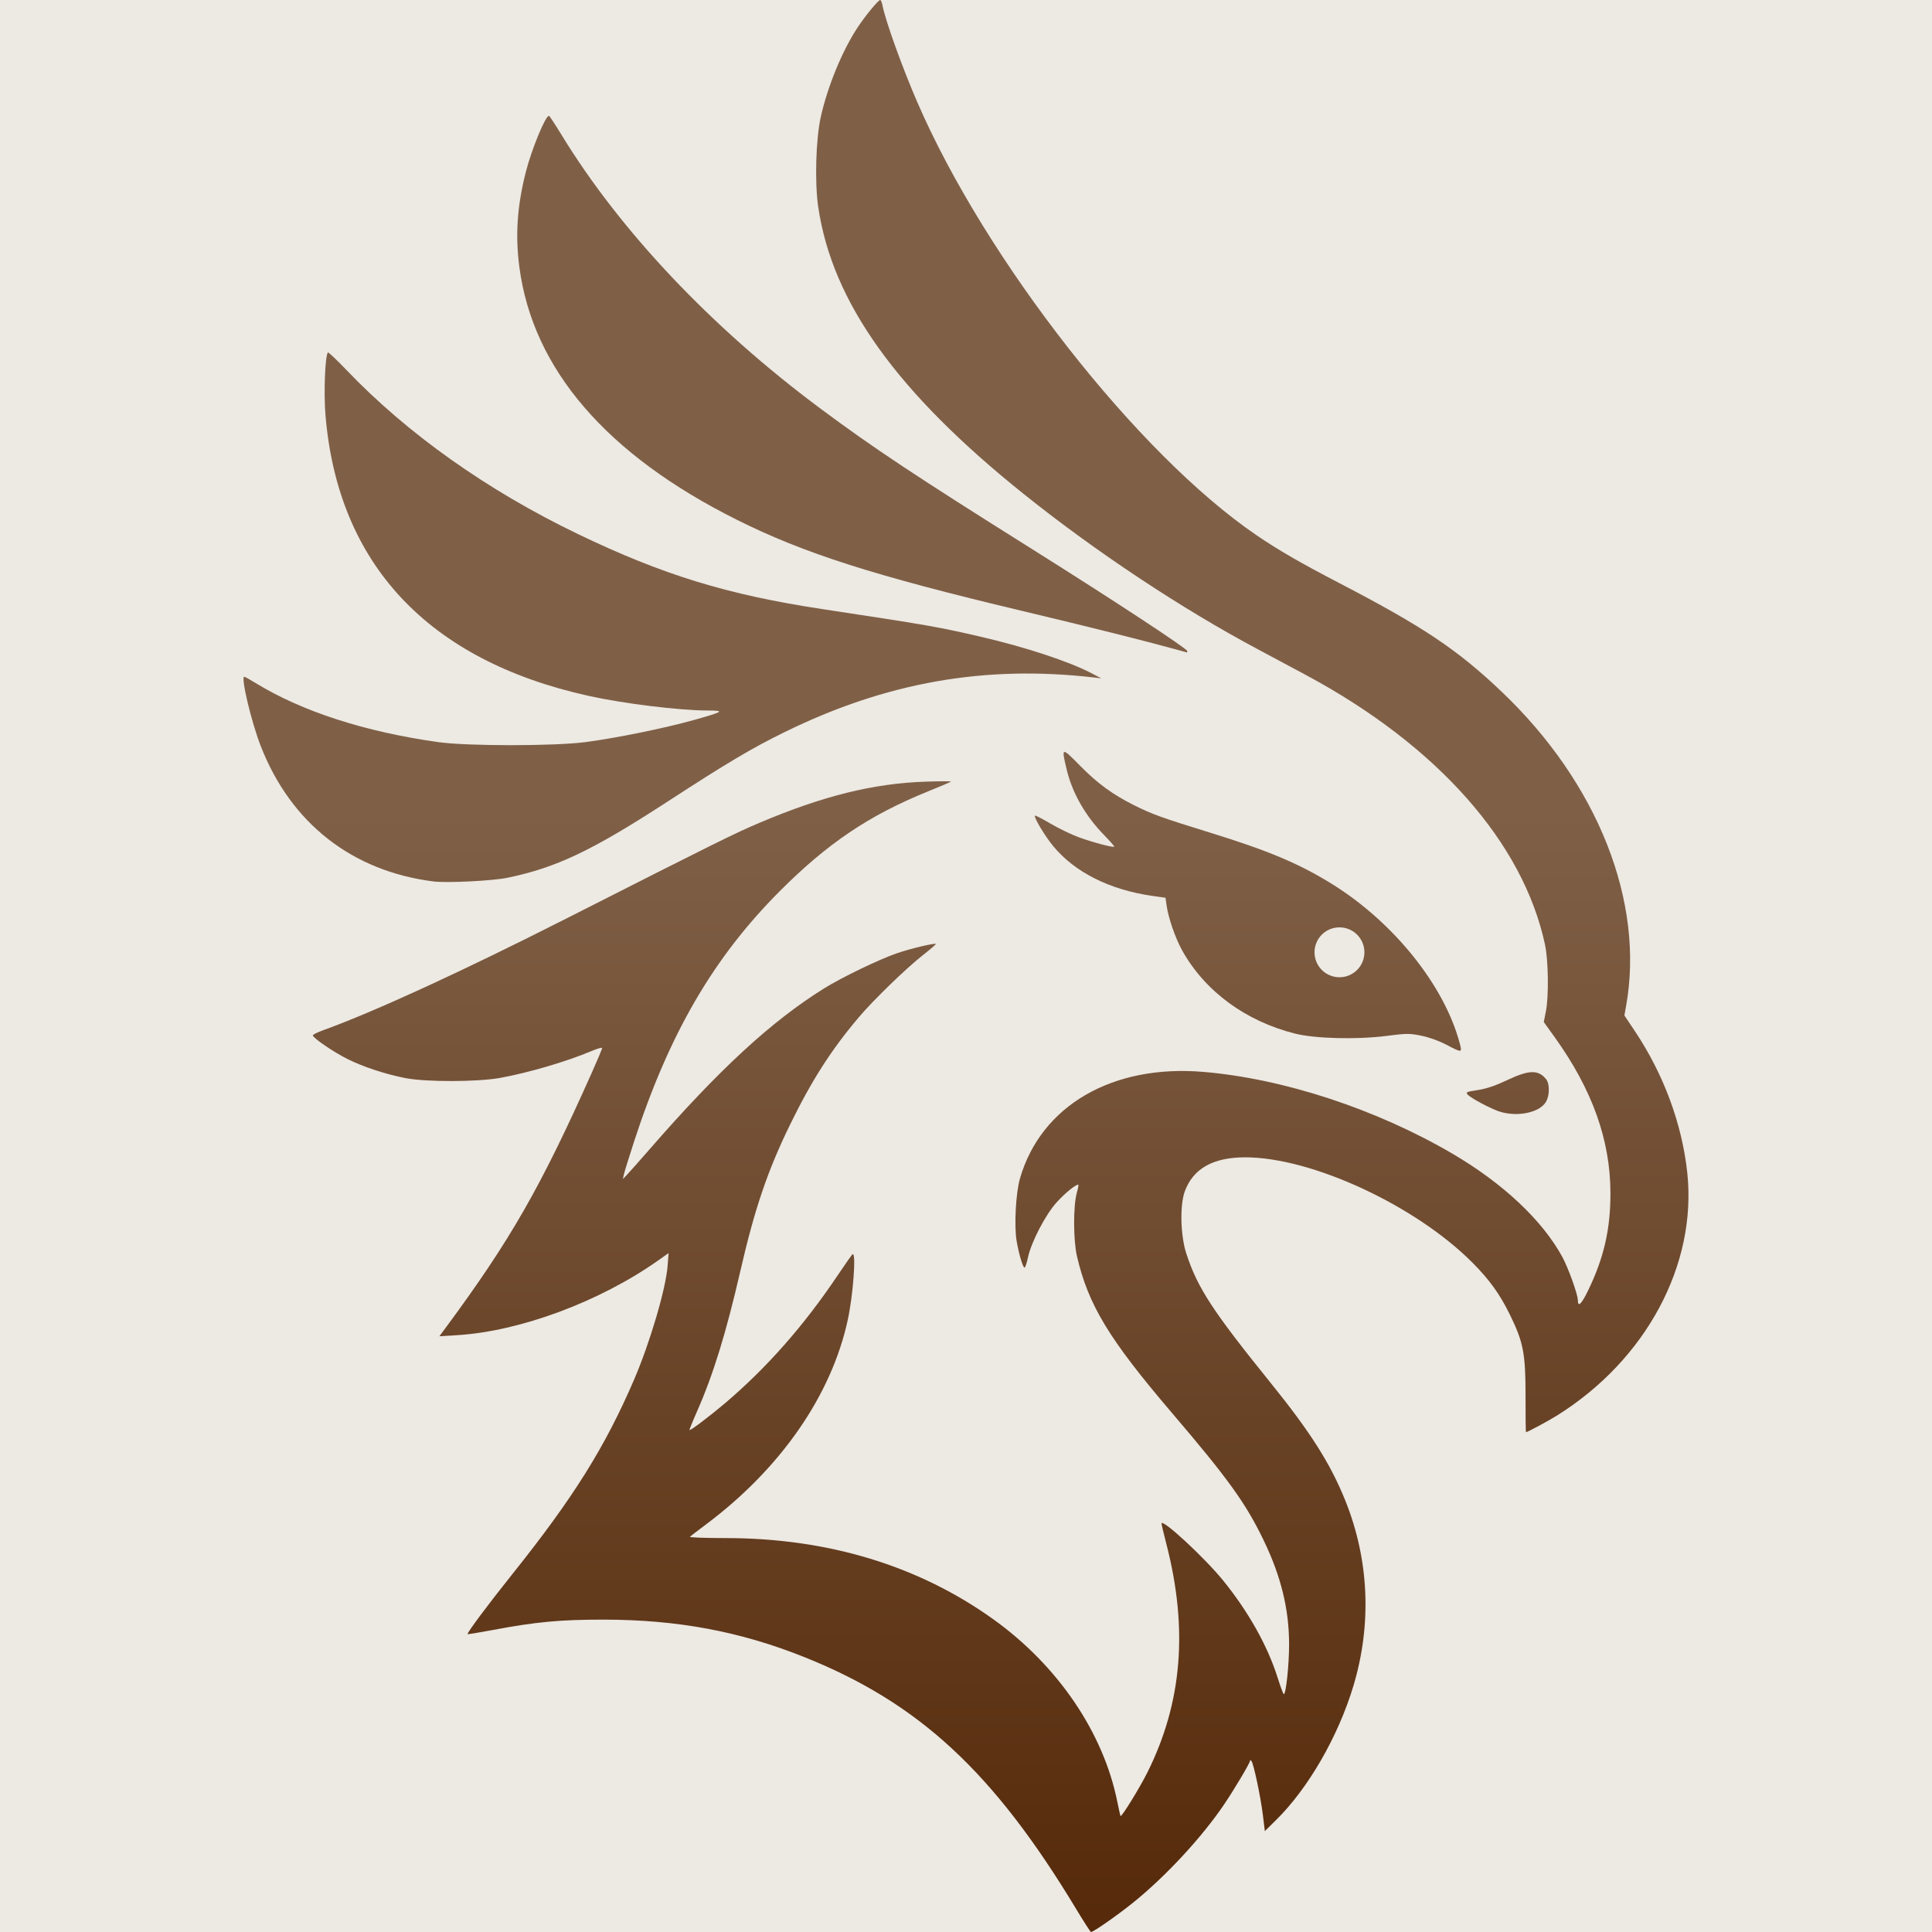
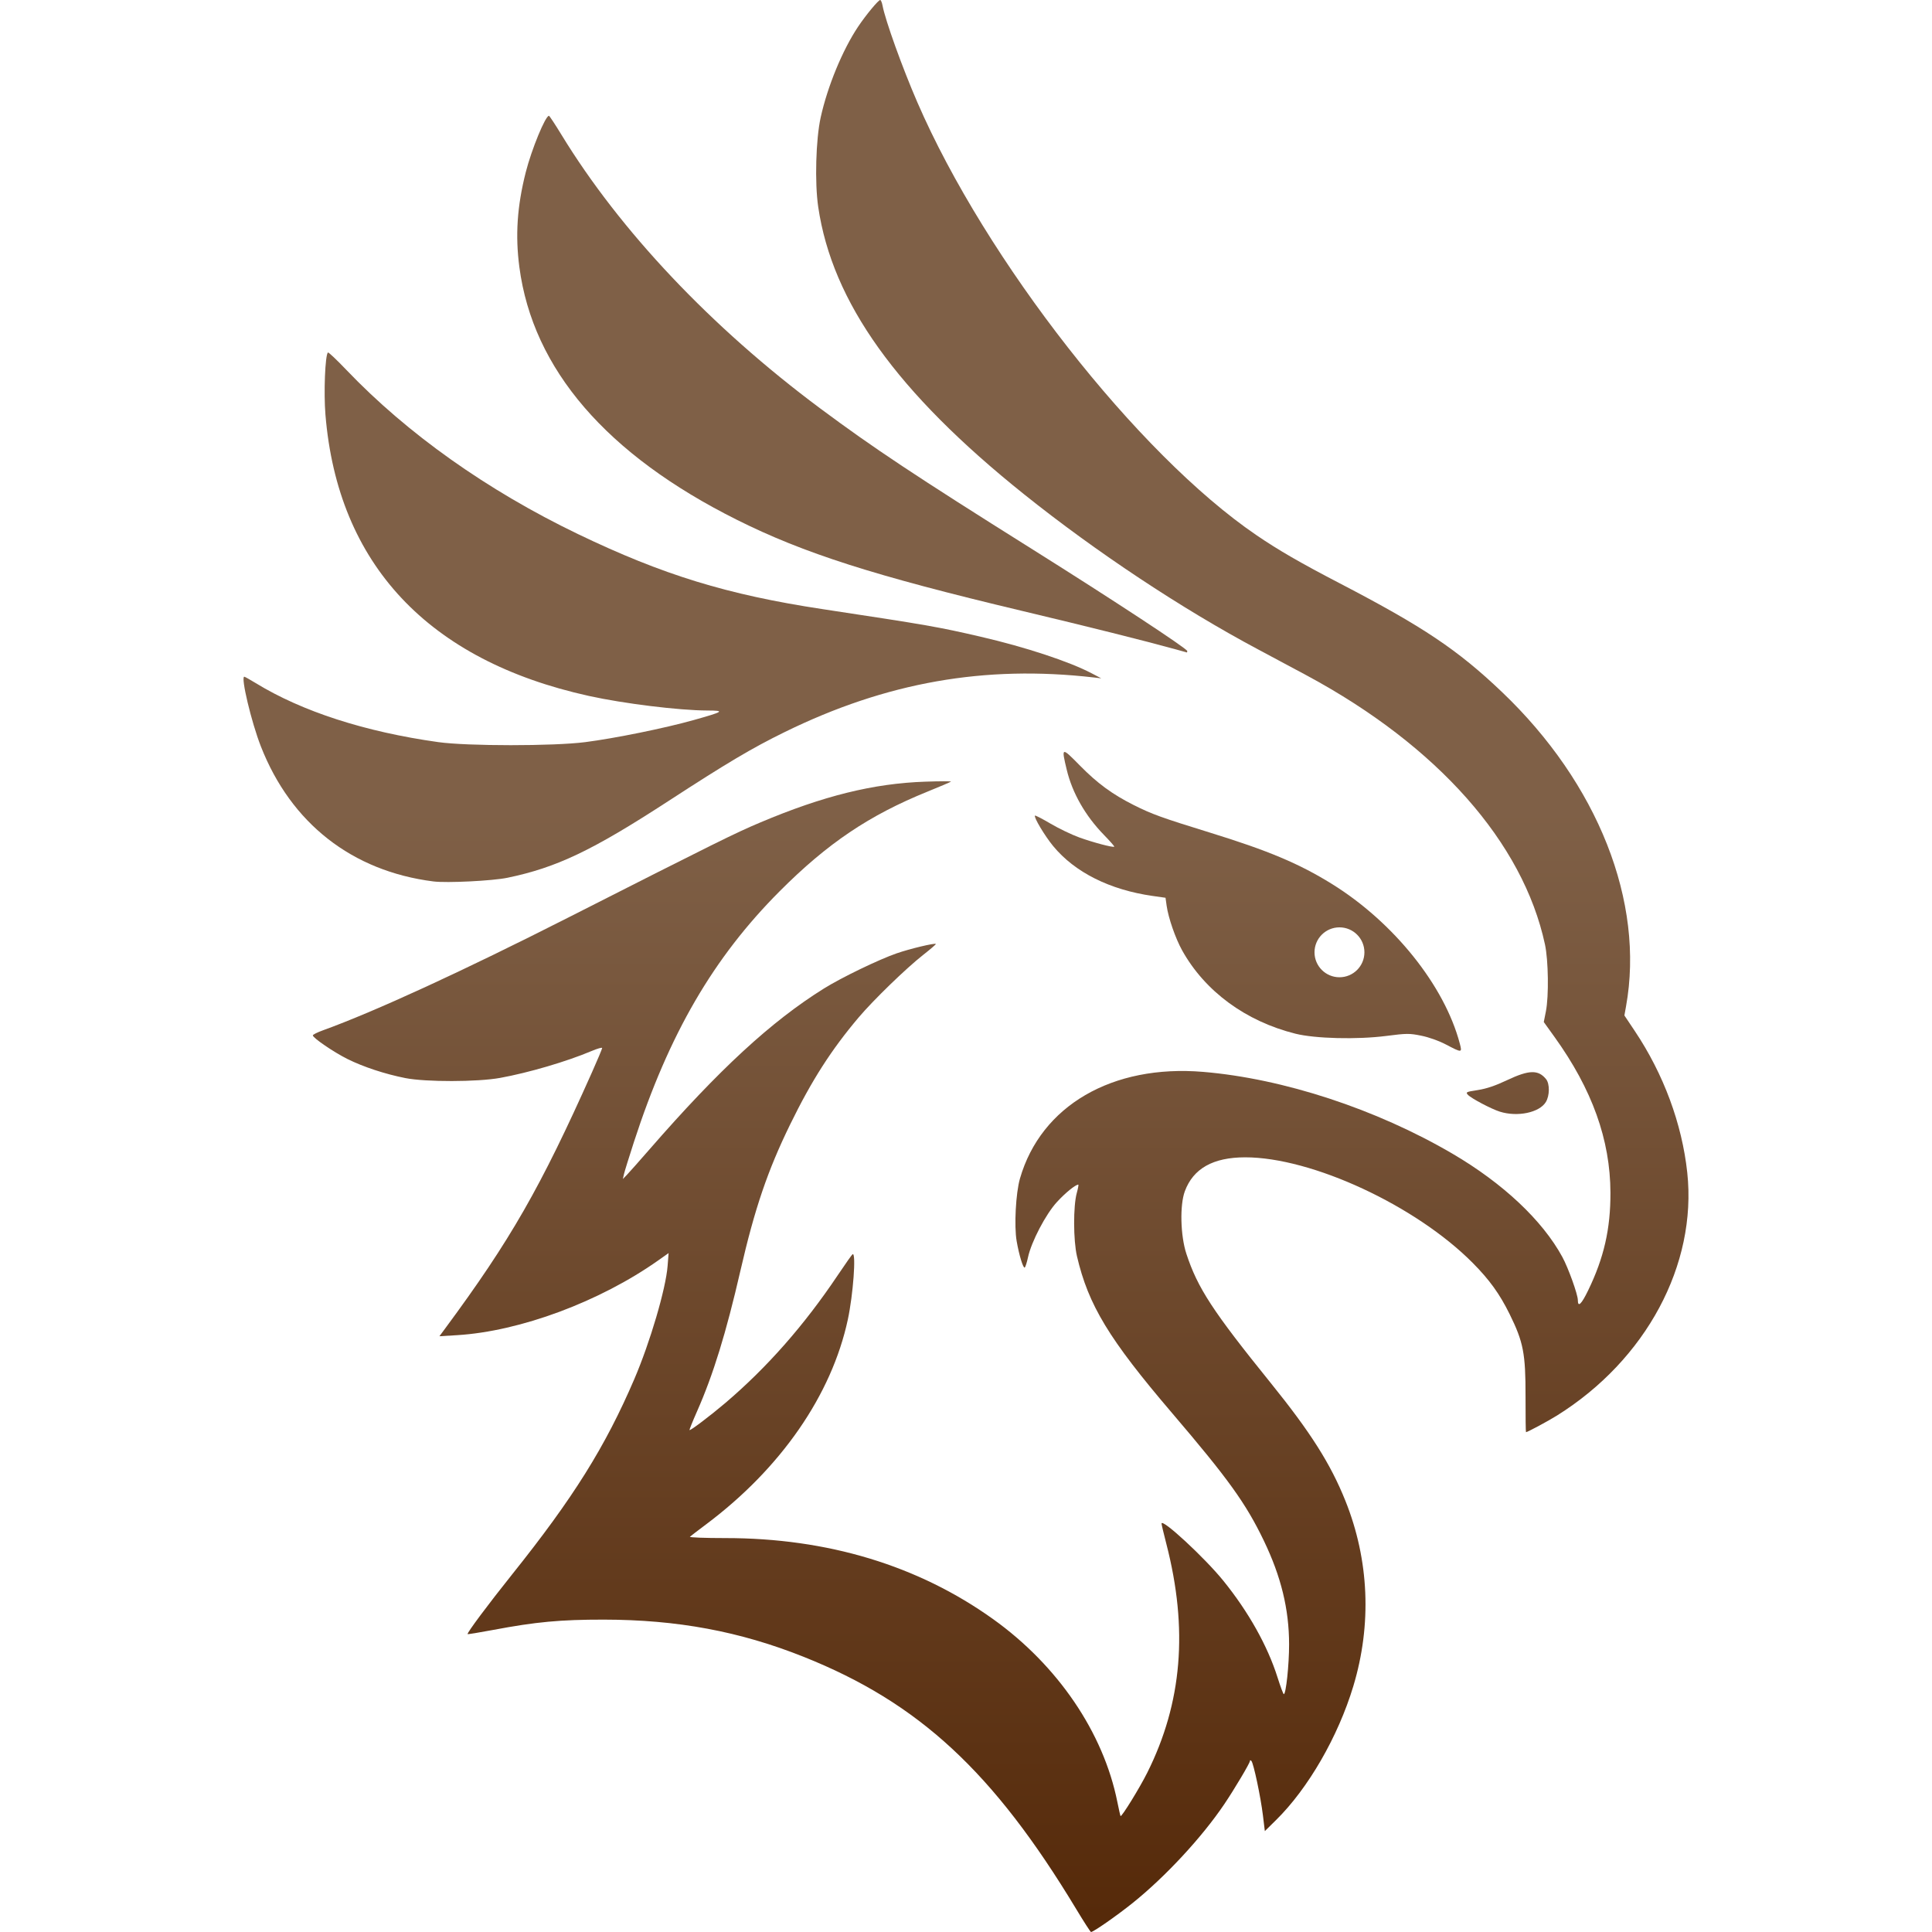
<svg xmlns="http://www.w3.org/2000/svg" width="1024" height="1024" viewBox="0 0 1024 1024" role="img" aria-labelledby="title desc">
  <defs>
    <linearGradient id="crest-color" gradientUnits="userSpaceOnUse" x1="600" y1="42.582" x2="600" y2="1231">
      <stop offset="0" stop-color="#7f6047" />
      <stop offset=".42" stop-color="#7f6047" />
      <stop offset="1" stop-color="#562a0a" />
    </linearGradient>
  </defs>
-   <rect width="1024" height="1024" fill="#ede9e3" />
  <g transform="translate(-2.02013 -32.37377) scale(0.8519414)" fill="url(#crest-color)" fill-rule="evenodd">
    <path id="head-and-neck" d="       M 672.00 1225.83       C 620.41 1140.28 574.05 1097.36 502.35 1068.76       C 462.61 1052.91 423.68 1045.67 378.00 1045.62       C 350.98 1045.60 335.81 1047.01 309.14 1052.04       C 300.61 1053.64 293.48 1054.81 293.29 1054.63       C 292.71 1054.05 306.02 1036.20 320.97 1017.50       C 359.03 969.91 378.91 938.13 396.99 896.00       C 406.81 873.10 416.62 839.79 417.71 825.56       L 418.33 817.59 411.91 822.12       C 375.52 847.82 325.90 866.27 286.76 868.65       L 275.75 869.32 279.38 864.41       C 319.92 809.56 338.67 776.84 370.62 705.20       C 374.13 697.33 377.00 690.49 377.00 689.99       C 377.00 689.50 373.96 690.37 370.25 691.94       C 354.88 698.43 331.27 705.37 313.50 708.60       C 299.44 711.16 267.18 711.22 254.50 708.70       C 241.91 706.21 228.36 701.74 218.53 696.84       C 210.00 692.59 197.00 683.72 197.00 682.14       C 197.00 681.66 199.81 680.25 203.25 679.01       C 235.36 667.40 290.16 642.21 356.00 608.79       C 448.33 561.93 459.66 556.32 475.23 549.74       C 514.52 533.13 545.75 525.40 578.00 524.30       C 587.08 523.99 594.27 523.97 594.00 524.26       C 593.73 524.55 587.20 527.33 579.50 530.45       C 543.06 545.21 517.20 562.63 487.47 592.43       C 446.13 633.87 418.63 681.19 396.75 748.50       C 393.71 757.85 390.92 766.85 390.55 768.50       L 389.88 771.50 392.31 769.00       C 393.65 767.62 400.04 760.42 406.50 753.00       C 449.70 703.38 482.22 673.39 515.00 652.96       C 525.90 646.17 549.02 634.99 560.17 631.12       C 568.44 628.25 583.89 624.55 584.60 625.27       C 584.79 625.46 581.25 628.51 576.73 632.05       C 566.14 640.36 545.75 660.13 536.55 671.00       C 519.54 691.11 507.37 710.11 493.98 737.50       C 479.96 766.18 471.91 789.84 463.02 828.50       C 454.11 867.27 446.08 893.29 436.01 916.09       C 433.27 922.29 431.17 927.51 431.36 927.69       C 431.85 928.18 444.33 918.73 453.50 910.94       C 479.56 888.78 502.55 862.67 523.51 831.44       C 528.28 824.32 532.48 818.39 532.84 818.25       C 535.07 817.41 533.14 843.51 529.84 858.91       C 519.77 905.86 488.19 951.50 441.65 986.36       C 436.62 990.13 432.10 993.59 431.60 994.05       C 431.11 994.52 441.01 994.89 453.60 994.89       C 517.22 994.87 573.57 1011.93 620.23 1045.32       C 660.45 1074.11 688.83 1115.85 697.50 1159.00       C 698.44 1163.67 699.34 1167.64 699.50 1167.81       C 700.17 1168.53 711.38 1150.35 716.14 1140.81       C 737.84 1097.40 741.67 1051.51 728.00 998.50       C 726.35 992.10 725.00 986.42 725.00 985.87       C 725.00 982.27 751.82 1007.07 763.44 1021.42       C 779.09 1040.75 790.95 1061.90 797.17 1081.58       C 798.98 1087.31 800.73 1092.00 801.07 1092.00       C 802.43 1092.00 804.38 1073.65 804.36 1061.00       C 804.33 1039.10 799.39 1018.86 788.64 996.50       C 777.46 973.26 766.52 958.05 731.47 917.00       C 692.28 871.10 679.46 849.95 672.38 819.50       C 670.09 809.67 670.03 788.33 672.26 780.25       C 673.05 777.36 673.49 775.00 673.22 775.00       C 671.45 775.00 665.14 780.13 659.93 785.81       C 652.93 793.44 643.98 810.56 641.90 820.30       C 641.22 823.48 640.31 826.31 639.88 826.58       C 638.92 827.17 636.38 818.85 634.87 810.16       C 633.23 800.76 634.32 780.23 636.93 771.18       C 650.01 725.91 694.34 700.11 750.90 704.85       C 800.83 709.04 858.59 727.99 906.00 755.75       C 937.40 774.14 961.93 797.19 974.35 820.00       C 978.06 826.81 984.00 843.34 984.00 846.84       C 984.00 851.57 986.20 849.50 990.42 840.78       C 1000.25 820.52 1004.36 802.49 1004.28 780.00       C 1004.17 747.10 992.91 715.72 969.51 683.16       L 962.81 673.83 964.13 667.16       C 965.99 657.78 965.68 635.43 963.54 625.53       C 949.89 562.13 896.68 502.02 815.47 458.29       C 808.33 454.45 794.62 447.11 785.00 441.98       C 737.64 416.76 684.35 381.43 639.50 345.53       C 560.34 282.16 520.14 226.05 511.41 166.73       C 509.19 151.68 509.93 124.70 512.94 111.07       C 517.20 91.69 526.57 69.00 536.29 54.50       C 541.09 47.34 548.83 38.00 549.97 38.00       C 550.41 38.00 551.07 39.54 551.42 41.43       C 553.15 50.65 563.72 80.04 573.04 101.54       C 615.66 199.92 710.16 320.59 783.98 370.90       C 797.82 380.33 811.07 387.99 836.00 400.97       C 887.92 427.99 909.26 442.29 936.72 468.45       C 996.55 525.43 1025.69 599.26 1013.97 664.13       L 1012.96 669.75 1019.46 679.47       C 1037.36 706.25 1048.80 737.14 1052.07 767.50       C 1058.23 824.82 1026.47 884.03 970.99 918.67       C 965.33 922.20 952.66 929.00 951.74 929.00       C 951.56 929.00 951.44 918.99 951.46 906.75       C 951.50 880.02 950.13 872.94 941.53 855.50       C 935.36 843.00 929.06 834.26 918.67 823.77       C 883.27 788.05 818.47 757.97 777.00 758.01       C 757.06 758.04 744.74 764.97 739.50 779.11       C 736.29 787.77 736.75 806.73 740.45 818.00       C 747.45 839.34 756.81 853.68 792.96 898.43       C 817.77 929.15 830.15 948.68 839.38 971.68       C 854.18 1008.57 855.89 1048.60 844.32 1087.00       C 834.86 1118.38 816.26 1150.62 796.22 1170.34       L 789.27 1177.18 788.07 1167.34       C 786.67 1155.85 782.24 1134.93 780.91 1133.55       C 780.34 1132.95 780.00 1132.96 780.00 1133.58       C 780.00 1134.85 770.35 1151.08 764.01 1160.48       C 750.10 1181.09 727.38 1205.59 707.00 1221.94       C 697.12 1229.86 682.50 1240.05 681.12 1239.96       C 680.78 1239.94 676.67 1233.58 672.00 1225.83       Z" />
    <path id="middle-crest" d="       M 272.00 586.37       C 221.41 579.96 183.41 550.22 164.67 502.37       C 158.77 487.32 152.03 459.00 154.34 459.00       C 154.69 459.00 157.90 460.80 161.49 462.99       C 190.36 480.66 229.48 493.31 275.00 499.69       C 293.11 502.23 346.76 502.24 366.50 499.70       C 384.97 497.33 415.98 491.02 433.91 485.98       C 452.80 480.66 453.65 480.07 442.39 480.03       C 424.80 479.97 390.42 475.74 368.77 470.97       C 268.70 448.92 212.49 388.93 204.84 296.00       C 203.71 282.29 204.64 259.03 206.38 257.29       C 206.70 256.97 211.85 261.84 217.84 268.11       C 255.79 307.85 305.58 343.14 362.00 370.29       C 414.76 395.67 454.88 407.99 514.00 416.94       C 579.69 426.89 585.82 427.96 612.50 434.13       C 640.28 440.56 667.57 449.55 681.56 456.90       L 687.50 460.01 683.00 459.49       C 615.04 451.64 553.72 462.46 490.50 493.47       C 470.22 503.41 454.74 512.60 418.00 536.49       C 370.74 567.22 348.64 577.75 318.00 584.10       C 308.71 586.02 280.31 587.43 272.00 586.37       Z" />
    <path id="upper-crest" d="       M 734.00 442.03       C 714.30 436.59 679.22 427.82 638.00 418.01       C 546.16 396.17 502.53 382.23 460.88 361.42       C 379.67 320.85 333.88 267.67 325.49 204.20       C 322.88 184.43 324.10 166.31 329.45 145.20       C 333.06 130.96 341.73 109.88 343.91 110.05       C 344.23 110.07 347.72 115.36 351.65 121.80       C 388.21 181.67 444.88 241.62 512.50 291.97       C 545.75 316.72 571.58 333.87 645.00 379.95       C 694.37 410.93 741.00 441.57 741.00 443.02       C 741.00 443.56 740.89 443.96 740.75 443.91       C 740.61 443.86 737.58 443.01 734.00 442.03       Z" />
    <path id="eye" d="       M 902.00 687.85       C 897.47 685.48 891.35 683.30 886.54 682.33       C 879.15 680.84 877.61 680.85 864.73 682.50       C 846.61 684.82 820.58 684.17 808.31 681.10       C 777.33 673.36 751.99 654.72 737.80 629.23       C 733.67 621.81 729.25 609.08 728.18 601.52       L 727.48 596.53 719.49 595.40       C 692.83 591.61 671.03 580.69 657.59 564.38       C 652.35 558.03 645.35 546.31 646.26 545.41       C 646.51 545.16 650.87 547.42 655.95 550.42       C 661.04 553.42 669.09 557.29 673.85 559.01       C 682.50 562.14 694.92 565.41 695.59 564.74       C 695.79 564.54 692.90 561.26 689.18 557.44       C 677.61 545.58 669.49 531.36 666.02 516.87       C 662.61 502.63 662.72 502.59 674.25 514.31       C 685.13 525.37 694.36 532.14 707.74 538.87       C 718.92 544.49 725.28 546.79 755.04 555.97       C 791.42 567.20 810.53 575.24 831.01 587.94       C 869.48 611.81 901.05 651.19 910.54 687.17       C 912.10 693.06 911.97 693.07 902.00 687.85       Z       M 820.17 630.46       A 15.52 15.52 0 0 1 851.22 630.46       A 15.52 15.52 0 0 1 820.17 630.46       Z" />
    <path id="nostril" d="       M 935.47 729.60       C 930.14 727.93 917.58 721.29 915.59 719.10       C 914.11 717.46 914.49 717.28 921.76 716.16       C 927.20 715.31 932.63 713.48 940.04 709.98       C 953.64 703.55 959.40 703.41 964.23 709.37       C 966.58 712.27 966.51 719.65 964.09 723.61       C 960.08 730.20 946.47 733.05 935.47 729.60       Z" />
  </g>
</svg>
